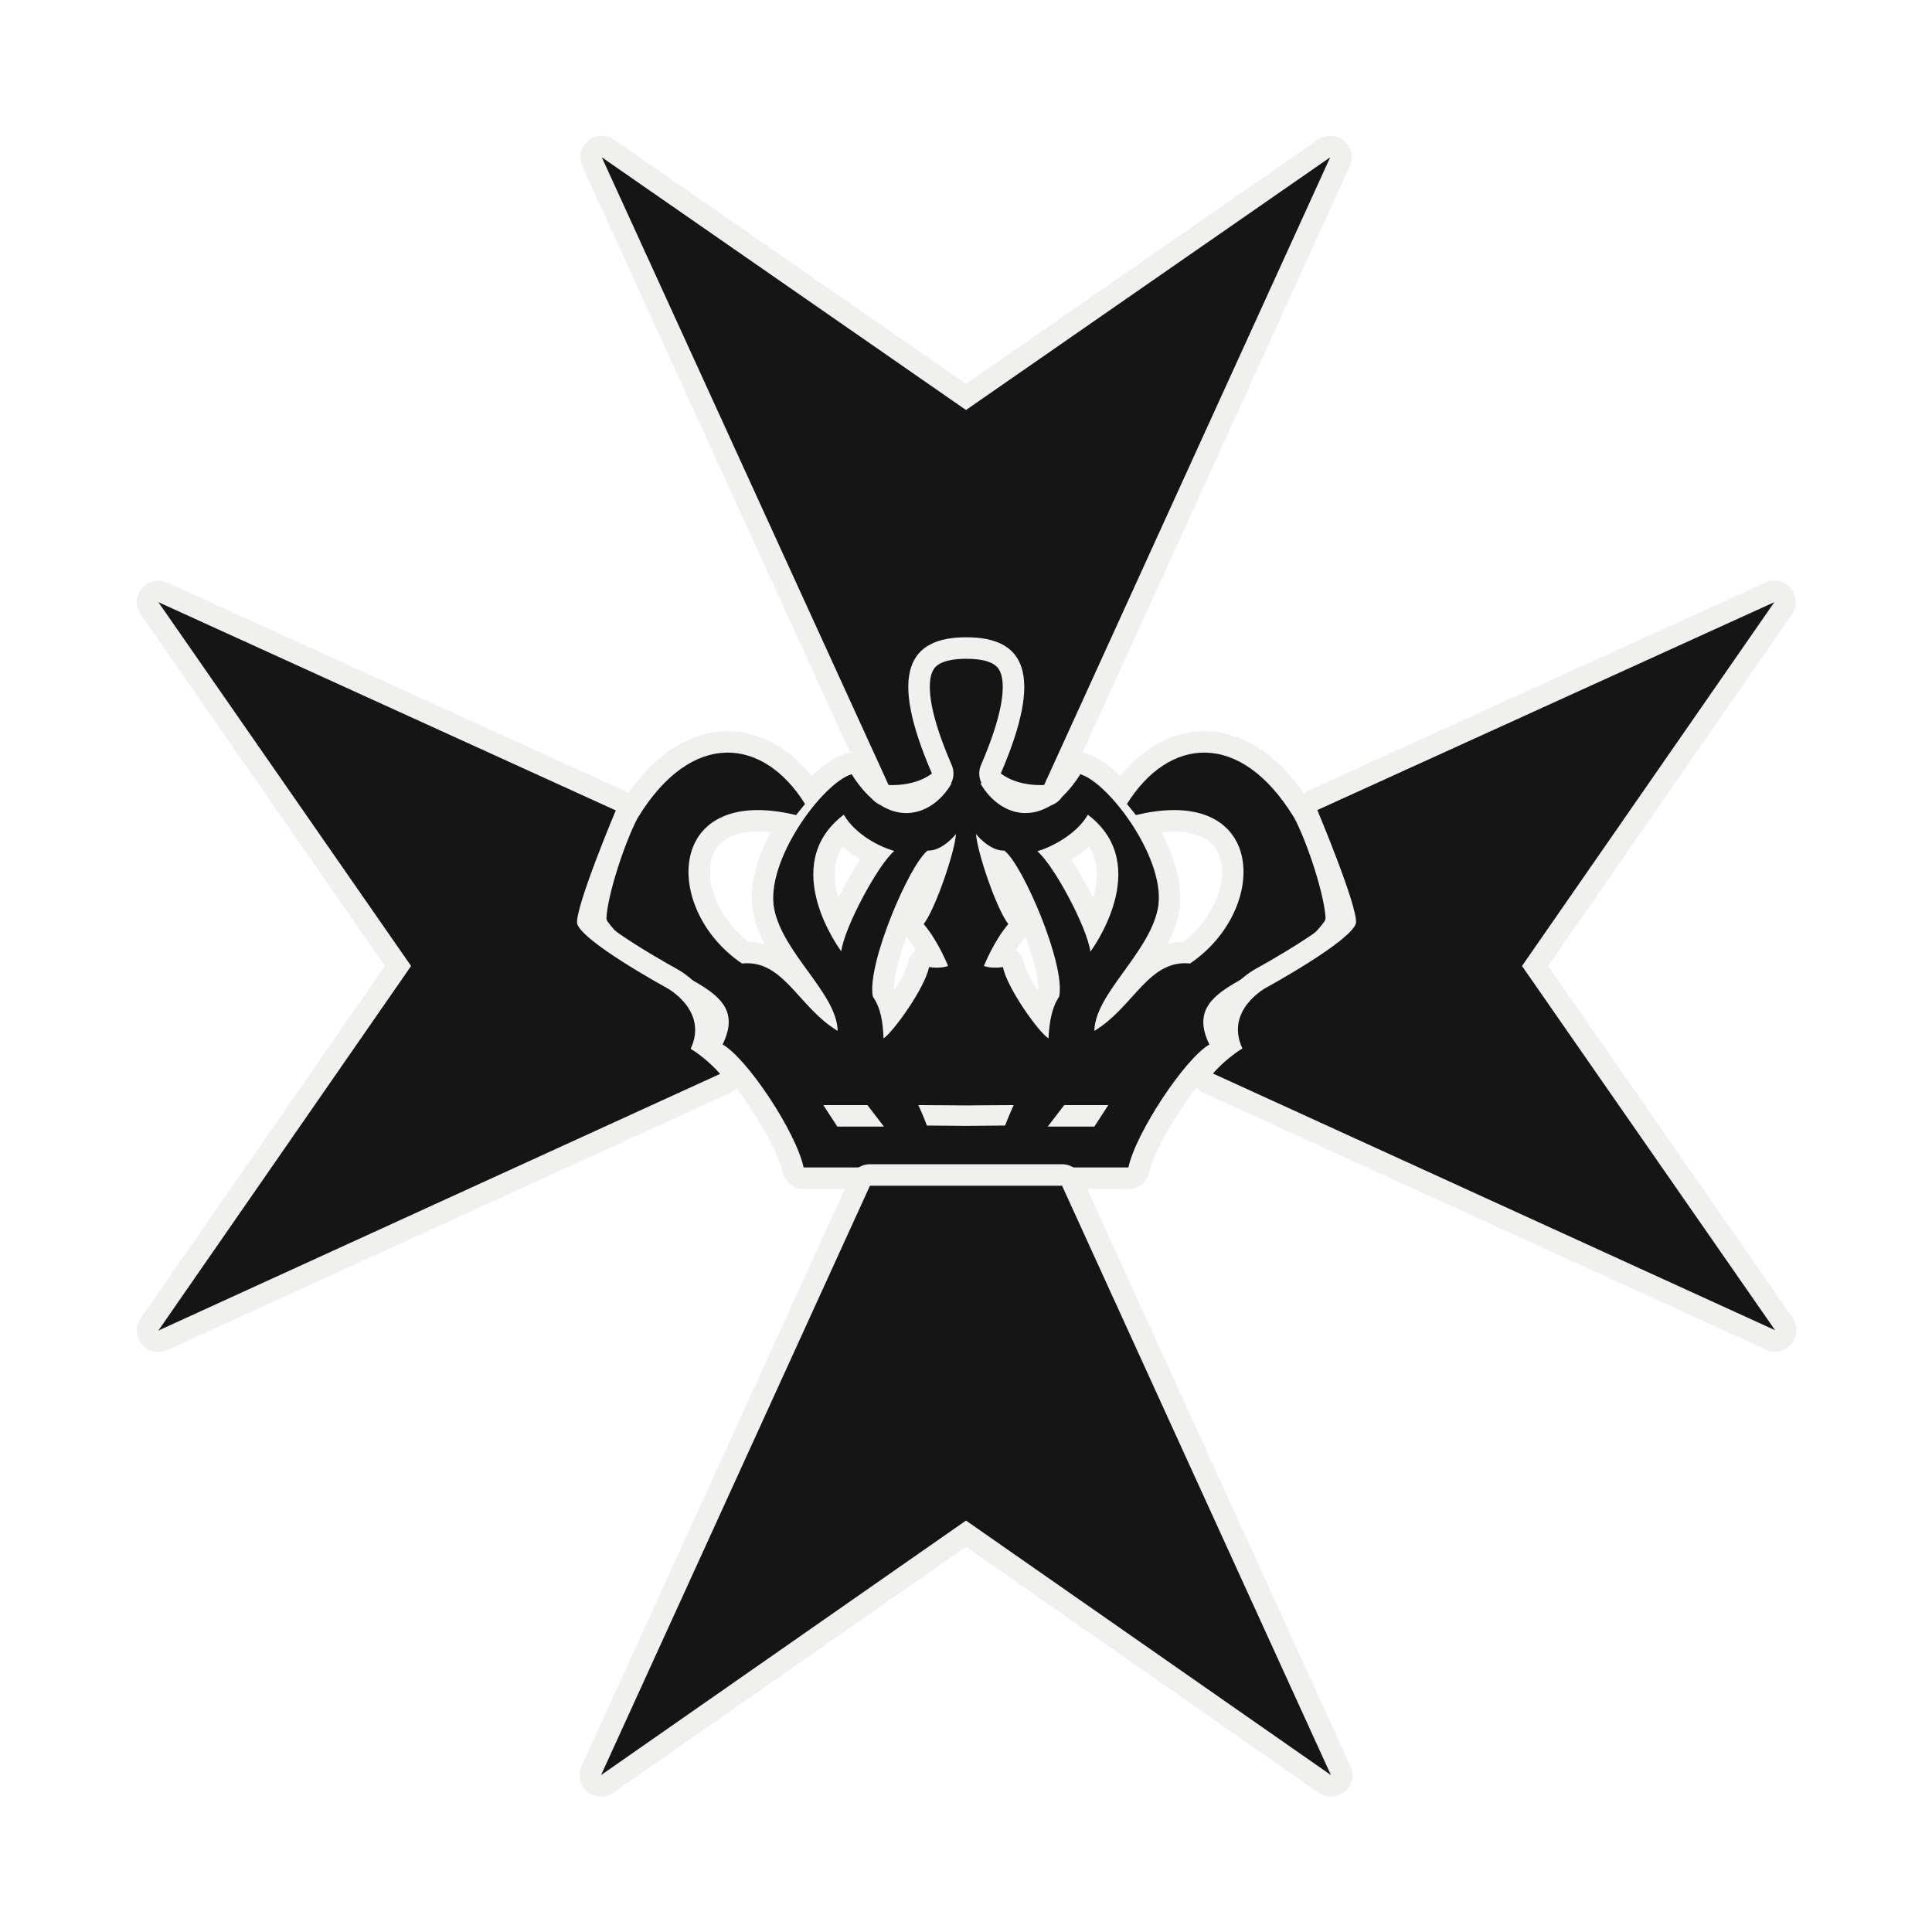
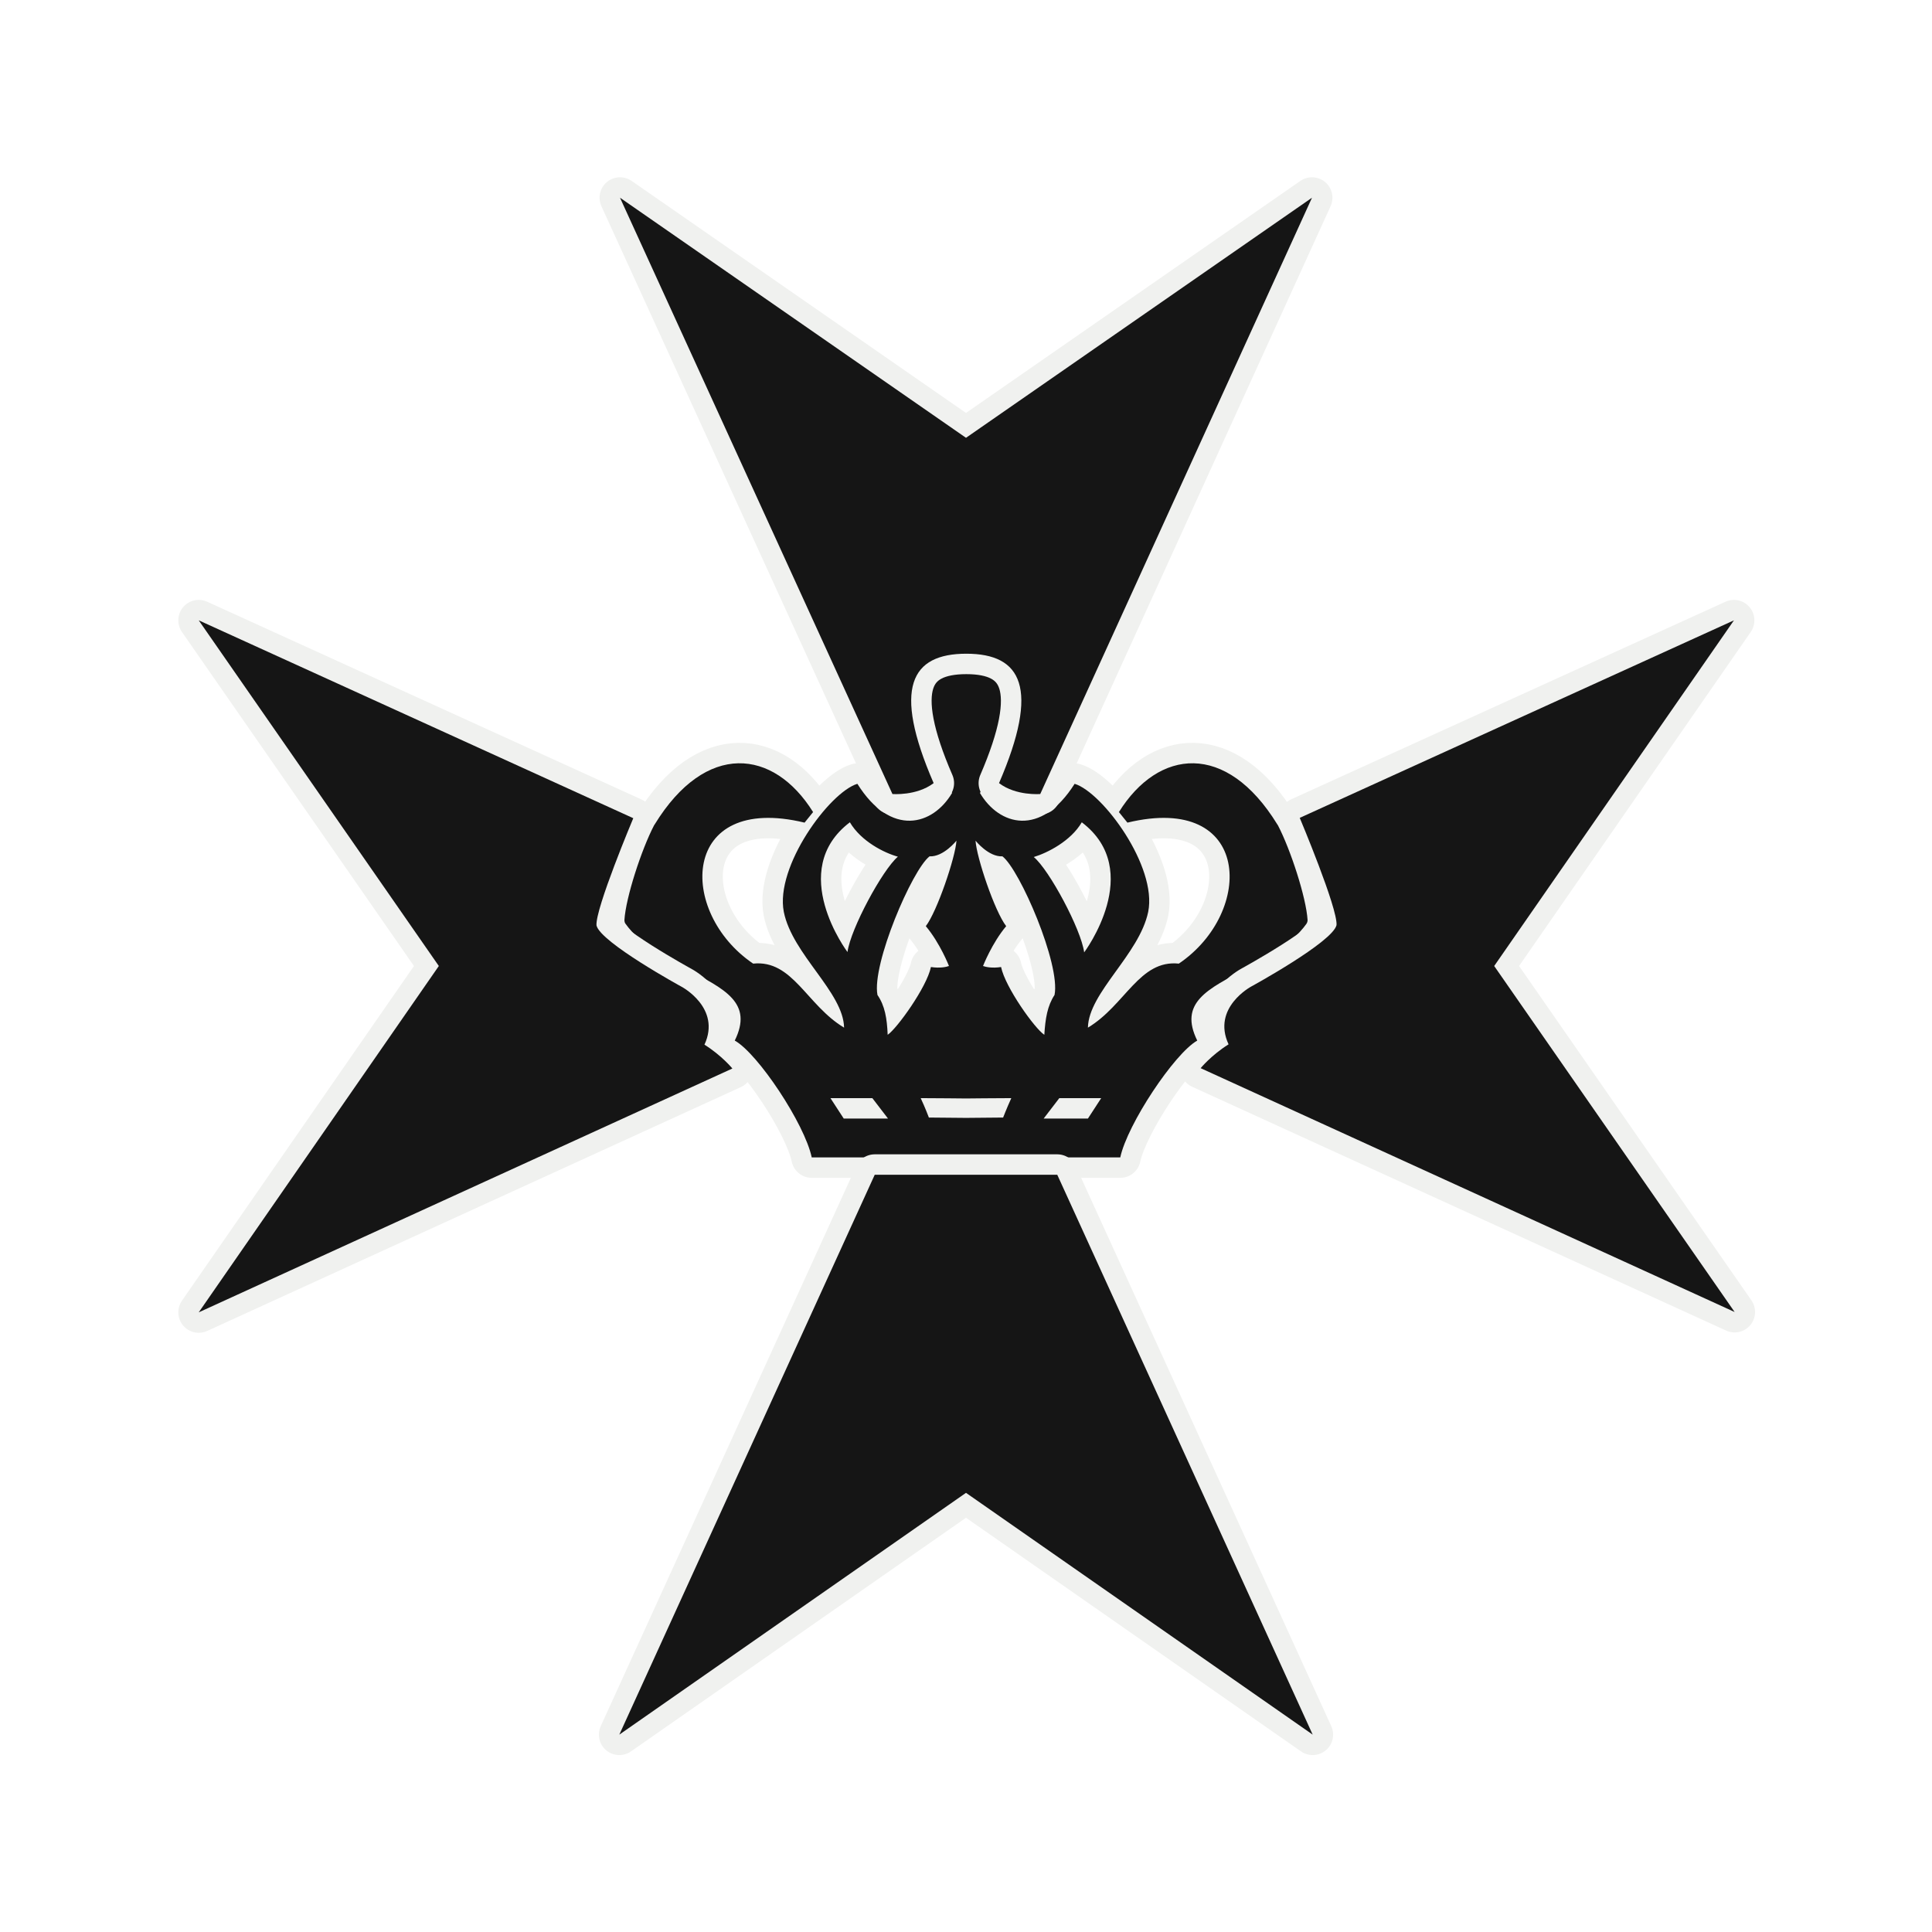
<svg xmlns="http://www.w3.org/2000/svg" width="48" height="48" version="1.1" x="0px" y="0px" viewBox="0 0 512 512" xml:space="preserve">
  <style type="text/css">
	.st0{fill:#151515;stroke:#f0f1ef;stroke-width:12;stroke-linejoin:round;paint-order:stroke fill;}
</style>
-   <g transform="translate(12.8 12.8) scale(.95)">
+   <g transform="translate(24.96 24.96) scale(.9025)">
    <g id="crown">
      <g>
        <g>
          <path class="st0" d="M347.6,214.7c-0.1-0.1-0.1-0.2-0.2-0.3c-15-24.4-34.9-22.2-46.5-3.6c0,0,0.9,1.1,2.5,3.1     c36.5-8.8,37.4,26.3,15.1,41.4c-11.6-1.2-15.7,12.2-26.7,18.8c0.2-10.3,15.1-21.5,17.7-34c2.7-13.3-13.4-35.1-21.6-37.6     c-10,15.8-22.2,12.2-27.8,2.7c17.9-33.1,1.9-37.1-4.1-37.1c-6,0-22.1,4-4.1,37.1c-5.6,9.5-17.9,13.1-27.8-2.7     c-8.2,2.5-24.2,24.3-21.6,37.6c2.5,12.5,17.5,23.6,17.7,34c-11-6.6-15.1-20-26.7-18.8c-22.3-15.1-21.4-50.2,15.1-41.4     c1.6-2,2.5-3.1,2.5-3.1c-11.6-18.6-31.5-20.8-46.5,3.6c-0.1,0.1-0.1,0.2-0.2,0.3c-3.7,7.1-8.3,21.2-8.7,27.8     c0,0.4,0.1,0.9,0.4,1.2c1.8,2.5,5.8,7.1,17.1,12.9c12.3,6.2,20.3,10.3,14.9,21.3c6.8,3.8,20.5,24.4,22.6,34.3h90.6     c2.1-9.8,15.9-30.5,22.6-34.3c-5.4-11,2.7-15.1,14.9-21.3c11.3-5.8,15.3-10.4,17.1-12.9c0.3-0.4,0.4-0.8,0.4-1.2     C355.9,235.9,351.3,221.8,347.6,214.7z M290,213.8c18.7,14.2,0.7,38.2,0.7,38.2c-0.9-6.8-10.3-24.3-14.8-28     C279.9,222.8,286.8,219.3,290,213.8z M221.9,213.8c3.3,5.6,10.1,9,14.1,10.1c-4.5,3.8-13.9,21.2-14.8,28     C221.2,251.9,203.2,228,221.9,213.8z M220.1,300.8l-3.9-6h12.3l4.6,6H220.1z M233,276.2c-0.2-4.8-0.8-8.5-3-11.7     c-1.7-9,10.2-36.8,15.3-40.7c4.1,0.2,7.9-4.6,7.9-4.6c-0.3,4.9-5.7,20.8-9,25.1c4.2,5,6.8,11.7,6.8,11.7     c-0.8,0.3-2.7,0.7-5.3,0.3C244.5,262.2,235.7,274.4,233,276.2z M266.9,300.5l-10.9,0.1l-10.9-0.1c0,0-1-2.7-2.4-5.7     c3.8,0,13.3,0.1,13.3,0.1s9.5-0.1,13.3-0.1C267.9,297.9,266.9,300.5,266.9,300.5z M266.3,256.3c-2.6,0.4-4.5,0-5.3-0.3     c0,0,2.6-6.7,6.8-11.7c-3.4-4.4-8.7-20.2-9-25.1c0,0,3.8,4.8,7.9,4.6c5.1,3.9,17.1,31.7,15.3,40.7c-2.1,3.2-2.7,6.9-3,11.7     C276.2,274.4,267.5,262.2,266.3,256.3z M291.8,300.8h-13l4.6-6h12.3L291.8,300.8z" />
        </g>
      </g>
    </g>
    <g id="leaves">
      <g>
        <g>
          <path class="st0" d="M357.6,30.4l-79.8,175.1c0,0-7.1,0.6-12.1-3.2c12.1-28,6.6-38-9.6-38s-21.8,9.9-9.6,38     c-5,3.8-12.1,3.2-12.1,3.2L154.4,30.4L256,100.9L357.6,30.4z" />
        </g>
        <g>
          <polygon class="st0" points="357.8,481.7 256,410.7 154.2,481.7 229.2,317.3 282.8,317.3    " />
        </g>
        <path class="st0" d="M101.2,256L30.7,154.5l127.6,58.1c0,0-11.2,26.6-10.8,31.5c1.2,5,25,18,25,18s11.7,6.2,6.7,17    c5.1,3.2,8.2,7,8.2,7L30.7,357.7L101.2,256z" />
        <path class="st0" d="M411.1,256l70.4-101.5L354,212.5c0,0,11.2,26.6,10.8,31.5c-1.2,5-25,18-25,18s-11.7,6.2-6.7,17    c-5.1,3.2-8.2,7-8.2,7l156.8,71.6L411.1,256z" />
      </g>
    </g>
  </g>
</svg>
